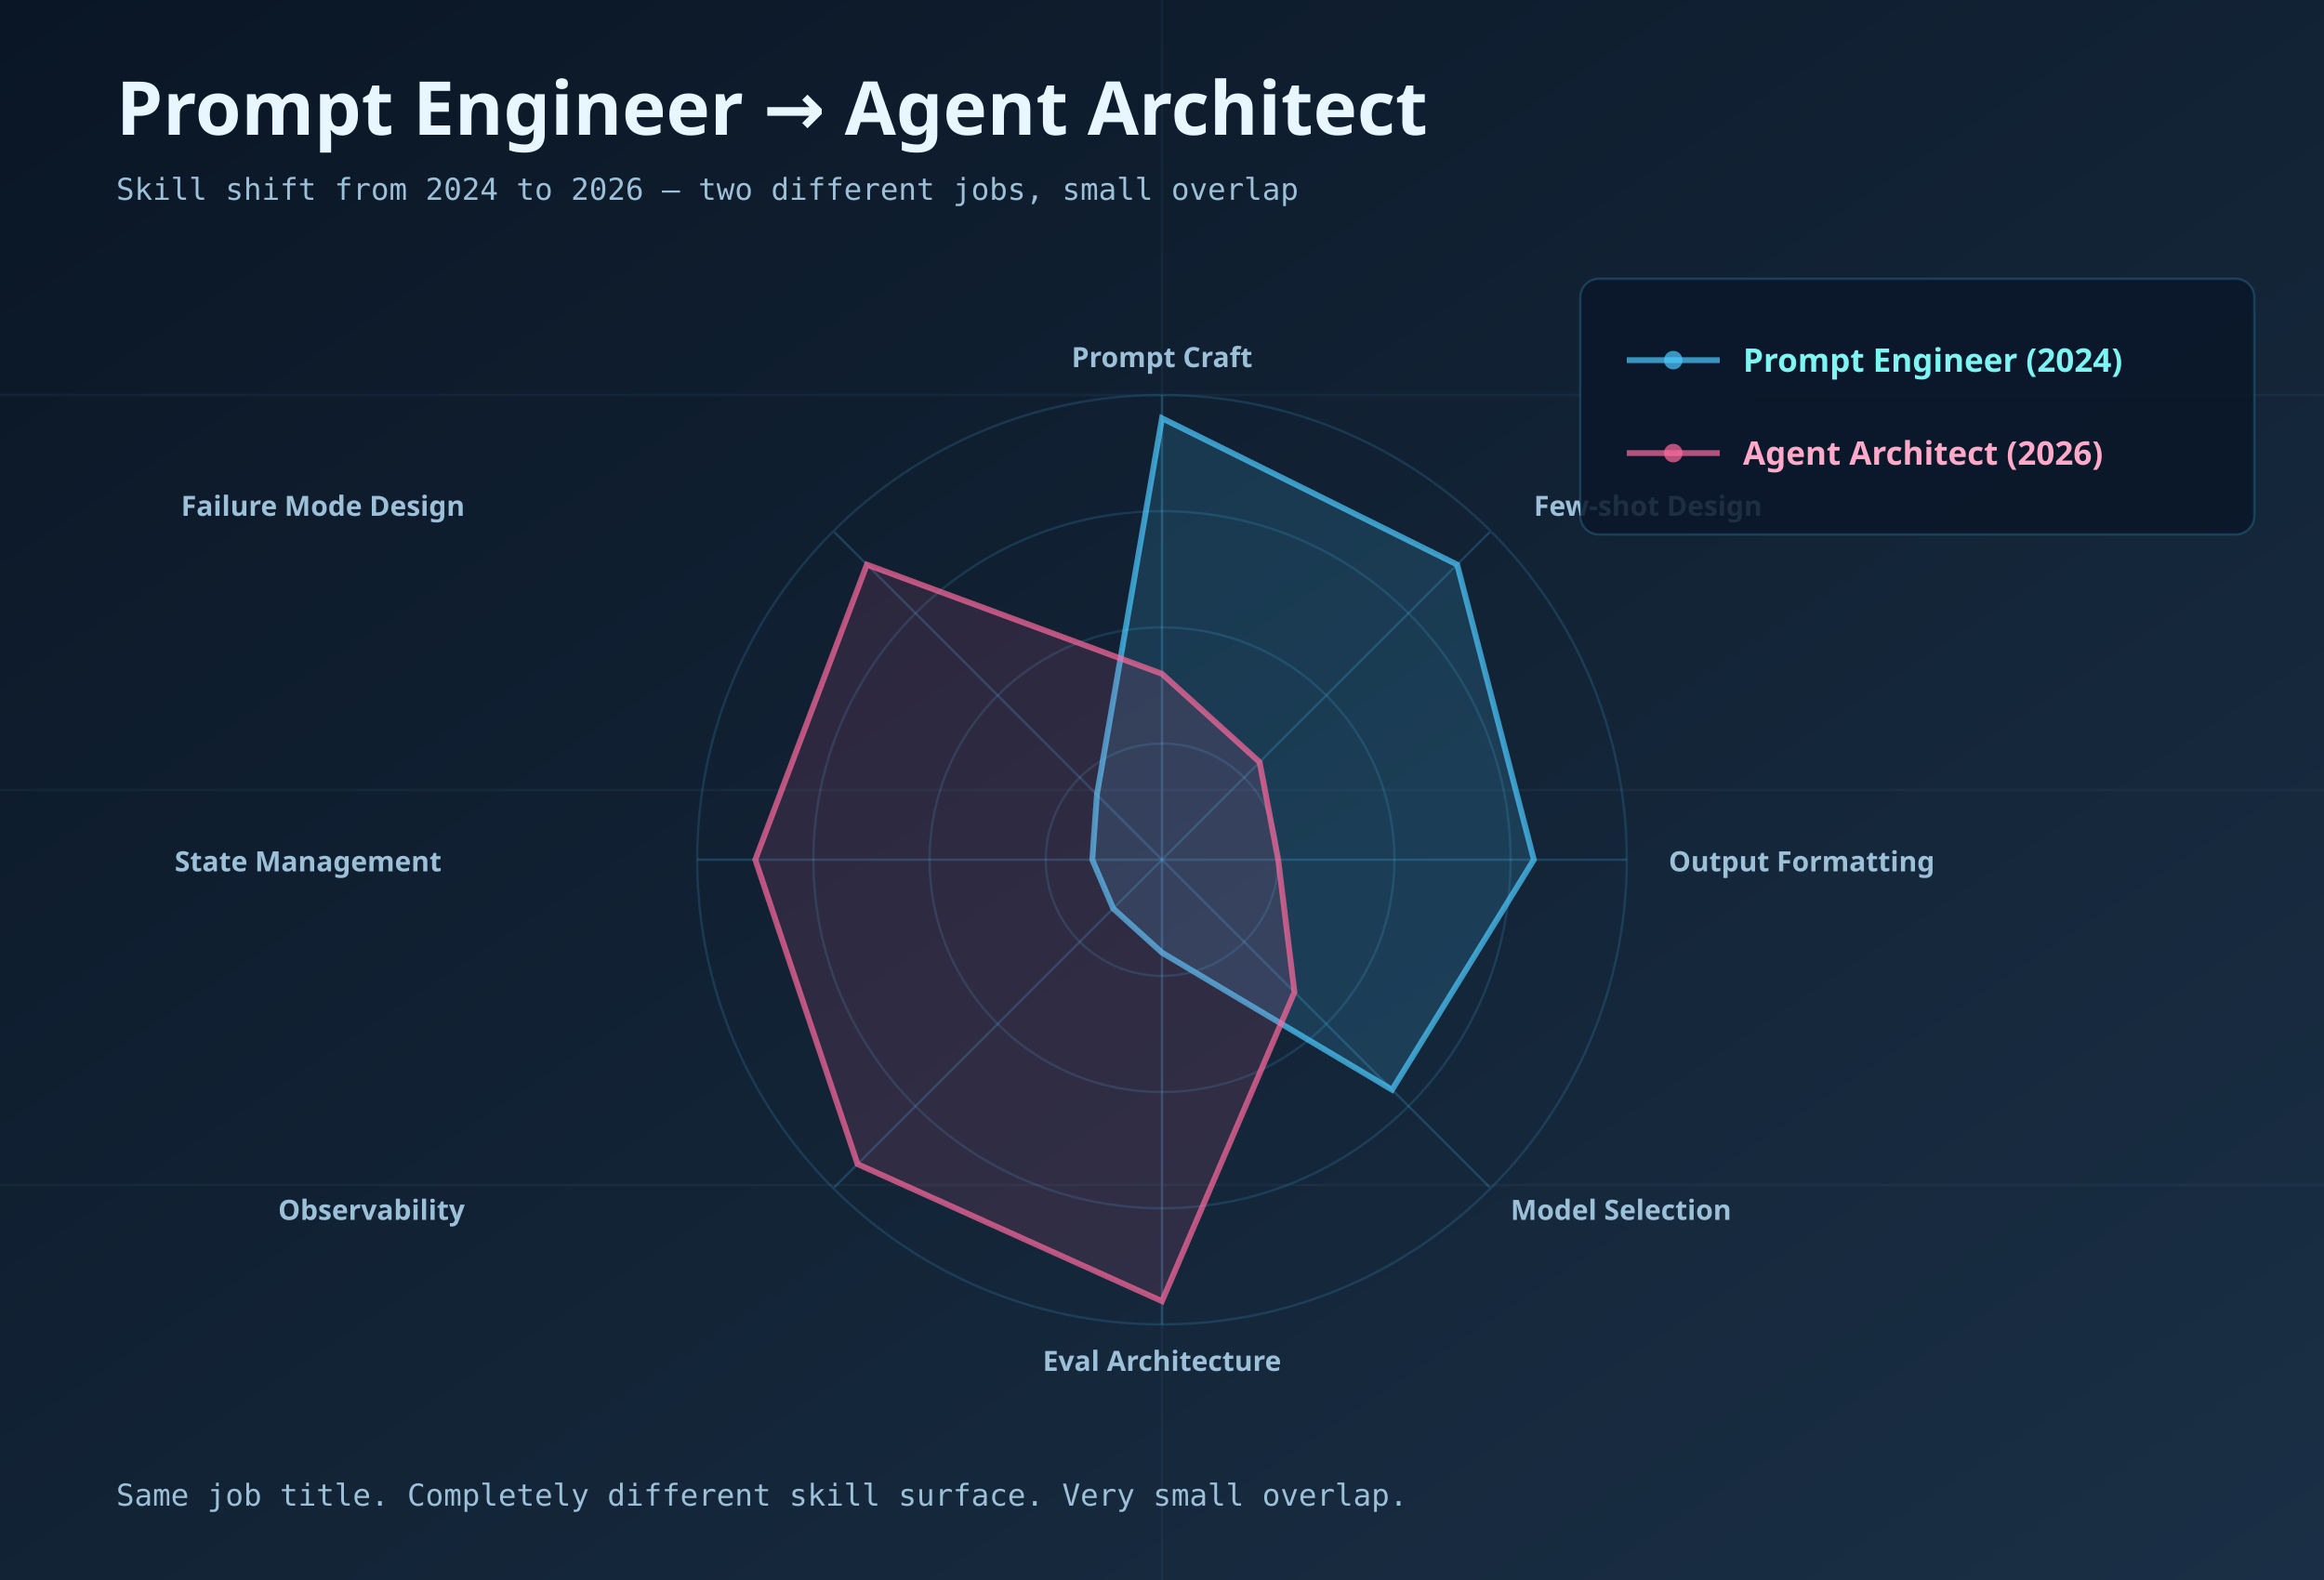
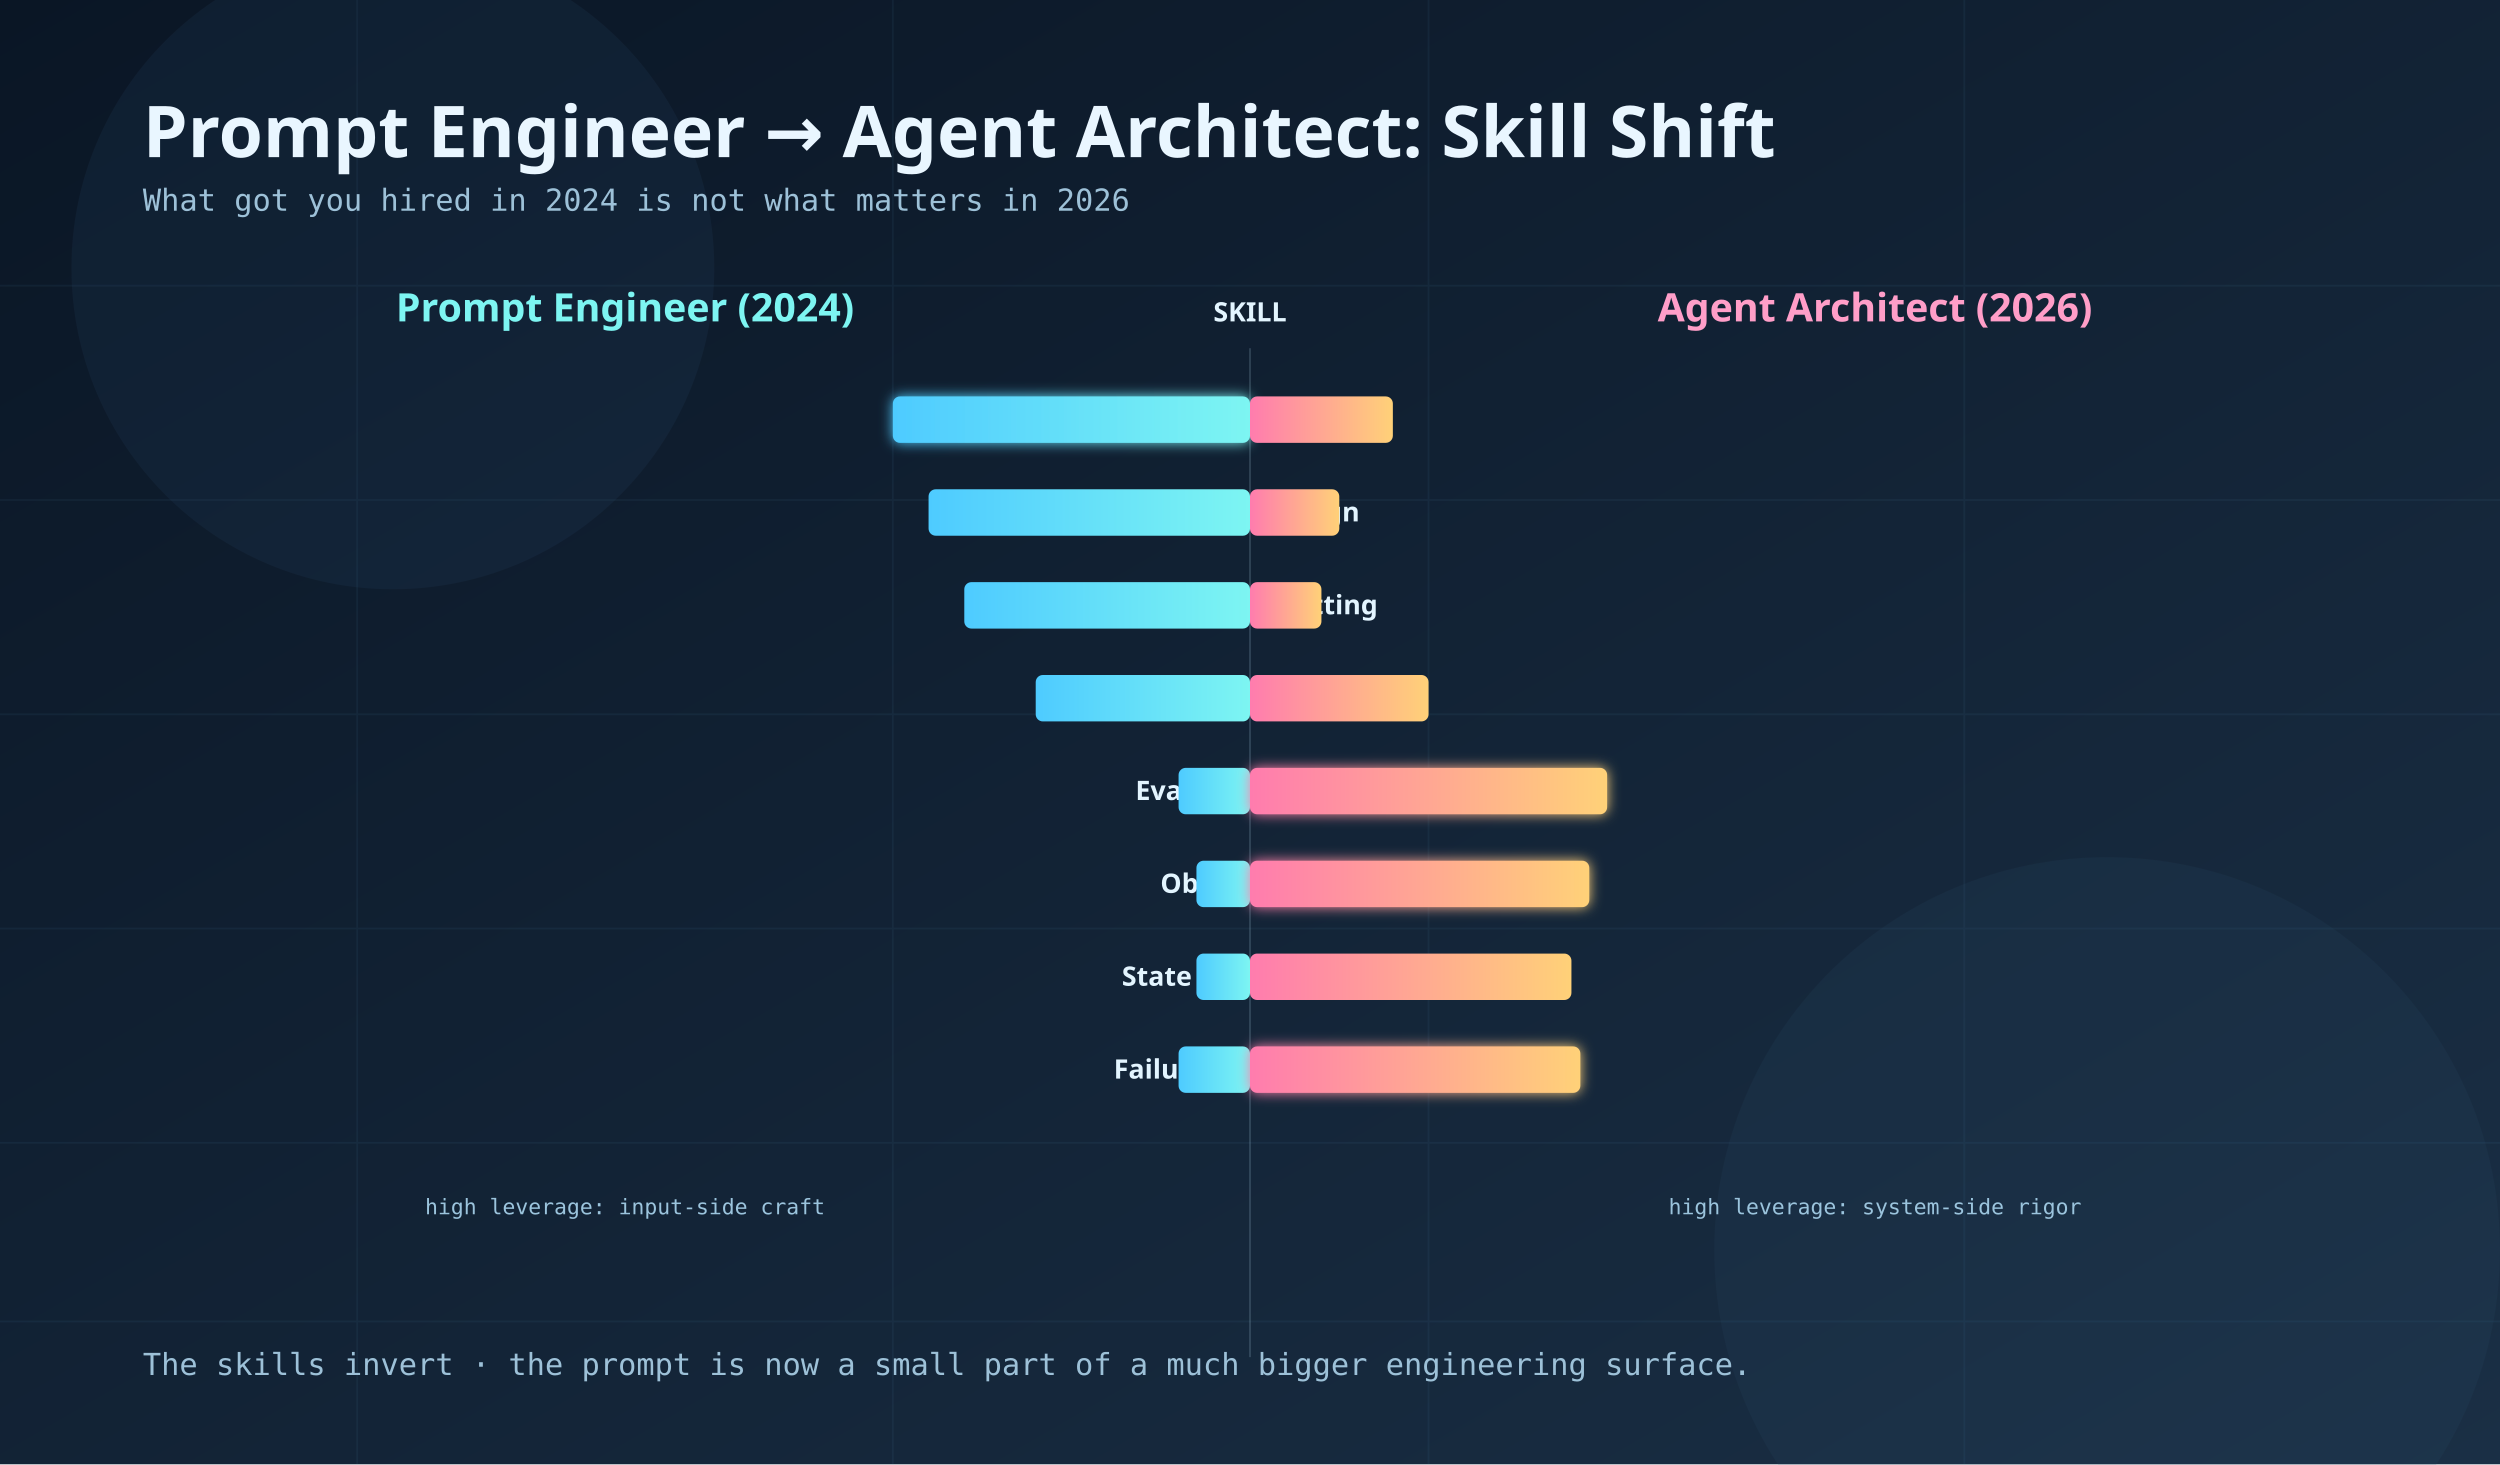
- <svg xmlns="http://www.w3.org/2000/svg" viewBox="0 0 1000 680" role="img" aria-labelledby="peas-title peas-desc">
+ <svg xmlns="http://www.w3.org/2000/svg" viewBox="0 0 1400 820" role="img" aria-labelledby="peas-title peas-desc">
  <defs>
-     <linearGradient id="peas-bg" x1="0" x2="1" y1="0" y2="1">
+     <linearGradient id="bg" x1="0" x2="1" y1="0" y2="1">
      <stop offset="0%" stop-color="#0a1625" />
      <stop offset="100%" stop-color="#1a2f45" />
    </linearGradient>
+     <linearGradient id="cyanBar" x1="0" x2="1" y1="0" y2="0">
+       <stop offset="0%" stop-color="#4ecbff" />
+       <stop offset="100%" stop-color="#7df5f2" />
+     </linearGradient>
+     <linearGradient id="pinkBar" x1="0" x2="1" y1="0" y2="0">
+       <stop offset="0%" stop-color="#ff7cae" />
+       <stop offset="100%" stop-color="#ffd178" />
+     </linearGradient>
+     <filter id="glow" x="-40%" y="-40%" width="180%" height="180%">
+       <feGaussianBlur stdDeviation="3.5" result="blur" />
+       <feMerge>
+         <feMergeNode in="blur" />
+         <feMergeNode in="SourceGraphic" />
+       </feMerge>
+     </filter>
    <style>
-       .peas-title { font: 700 32px 'Space Grotesk', sans-serif; fill: #e8f6ff; }
-       .peas-sub   { font: 500 13px 'Space Mono', monospace; fill: #9bc0d8; }
-       .peas-axis  { font: 600 12px 'Space Grotesk', sans-serif; fill: #9bc0d8; }
-       .peas-small { font: 500 11px 'Space Mono', monospace; fill: #7ab0cc; }
-       .peas-leg   { font: 600 14px 'Space Grotesk', sans-serif; }
+       .title { font: 700 40px 'Space Grotesk', sans-serif; fill: #e9f6ff; }
+       .sub { font: 500 17px 'Space Mono', monospace; fill: #9dc1d8; }
+       .colCyan { font: 700 22px 'Space Grotesk', sans-serif; fill: #7df5f2; }
+       .colPink { font: 700 22px 'Space Grotesk', sans-serif; fill: #ff9ec8; }
+       .skill { font: 700 15px 'Space Grotesk', sans-serif; fill: #e3f5ff; }
+       .hint { font: 500 12px 'Space Mono', monospace; fill: #9bc4dd; }
    </style>
  </defs>
-   <rect width="1000" height="680" fill="url(#peas-bg)" />
+   <rect width="1400" height="820" fill="url(#bg)" />
  <g opacity="0.07" stroke="#5fa2d0" stroke-width="1">
-     <line x1="0" y1="170" x2="1000" y2="170" />
-     <line x1="0" y1="340" x2="1000" y2="340" />
-     <line x1="0" y1="510" x2="1000" y2="510" />
-     <line x1="500" y1="0" x2="500" y2="680" />
+     <path d="M0 160 H1400" />
+     <path d="M0 280 H1400" />
+     <path d="M0 400 H1400" />
+     <path d="M0 520 H1400" />
+     <path d="M0 640 H1400" />
+     <path d="M0 740 H1400" />
+     <path d="M200 0 V820" />
+     <path d="M500 0 V820" />
+     <path d="M800 0 V820" />
+     <path d="M1100 0 V820" />
  </g>
-   <text class="peas-title" x="50" y="58">Prompt Engineer → Agent Architect</text>
-   <text class="peas-sub" x="50" y="86">Skill shift from 2024 to 2026 — two different jobs, small overlap</text>
-   <g fill="none" stroke="rgba(78,203,255,0.15)" stroke-width="1">
-     <circle cx="500" cy="370" r="50" />
-     <circle cx="500" cy="370" r="100" />
-     <circle cx="500" cy="370" r="150" />
-     <circle cx="500" cy="370" r="200" />
+   <g opacity="0.14">
+     <circle cx="220" cy="150" r="180" fill="#2f4f74" />
+     <circle cx="1180" cy="700" r="220" fill="#2c4f6b" />
  </g>
-   <g stroke="rgba(78,203,255,0.2)" stroke-width="1">
-     <line x1="500" y1="170" x2="500" y2="570" />
-     <line x1="300" y1="370" x2="700" y2="370" />
-     <line x1="359" y1="229" x2="641" y2="511" />
-     <line x1="641" y1="229" x2="359" y2="511" />
+   <text class="title" x="80" y="88">Prompt Engineer → Agent Architect: Skill Shift</text>
+   <text class="sub" x="80" y="118">What got you hired in 2024 is not what matters in 2026</text>
+   <text class="colCyan" x="350" y="180" text-anchor="middle">Prompt Engineer (2024)</text>
+   <text class="colPink" x="1050" y="180" text-anchor="middle">Agent Architect (2026)</text>
+   <text x="700" y="180" text-anchor="middle" class="skill">SKILL</text>
+   <g fill="none" stroke="rgba(157, 193, 216, 0.22)" stroke-width="1">
+     <path d="M700 195 V760" />
  </g>
-   <text class="peas-axis" x="500" y="158" text-anchor="middle">Prompt Craft</text>
-   <text class="peas-axis" x="660" y="222" text-anchor="start">Few-shot Design</text>
-   <text class="peas-axis" x="718" y="375" text-anchor="start">Output Formatting</text>
-   <text class="peas-axis" x="650" y="525" text-anchor="start">Model Selection</text>
-   <text class="peas-axis" x="500" y="590" text-anchor="middle">Eval Architecture</text>
-   <text class="peas-axis" x="200" y="525" text-anchor="end">Observability</text>
-   <text class="peas-axis" x="190" y="375" text-anchor="end">State Management</text>
-   <text class="peas-axis" x="200" y="222" text-anchor="end">Failure Mode Design</text>
-   <polygon points="500,180 627,243 660,370 599,469 500,410 479,391 470,370 472,342" fill="rgba(78,203,255,0.15)" stroke="rgba(78,203,255,0.7)" stroke-width="2.5" />
-   <polygon points="500,290 542,328 550,370 557,427 500,560 369,501 325,370 373,243" fill="rgba(255,106,158,0.12)" stroke="rgba(255,106,158,0.7)" stroke-width="2.5" />
-   <rect x="680" y="120" width="290" height="110" rx="8" fill="rgba(10,22,40,0.85)" stroke="rgba(78,203,255,0.2)" stroke-width="1" />
-   <line x1="700" y1="155" x2="740" y2="155" stroke="rgba(78,203,255,0.7)" stroke-width="2.5" />
-   <circle cx="720" cy="155" r="4" fill="rgba(78,203,255,0.7)" />
-   <text class="peas-leg" x="750" y="160" fill="#7df5f2">Prompt Engineer (2024)</text>
-   <line x1="700" y1="195" x2="740" y2="195" stroke="rgba(255,106,158,0.7)" stroke-width="2.5" />
-   <circle cx="720" cy="195" r="4" fill="rgba(255,106,158,0.7)" />
-   <text class="peas-leg" x="750" y="200" fill="#ffaac8">Agent Architect (2026)</text>
-   <text class="peas-sub" x="50" y="648">Same job title. Completely different skill surface. Very small overlap.</text>
+   <g>
+     <text class="skill" x="700" y="240" text-anchor="middle">Prompt Craft</text>
+     <rect x="500" y="222" width="200" height="26" rx="4" fill="url(#cyanBar)" filter="url(#glow)" />
+     <rect x="700" y="222" width="80" height="26" rx="4" fill="url(#pinkBar)" />
+   </g>
+   <g>
+     <text class="skill" x="700" y="292" text-anchor="middle">Few-shot Design</text>
+     <rect x="520" y="274" width="180" height="26" rx="4" fill="url(#cyanBar)" />
+     <rect x="700" y="274" width="50" height="26" rx="4" fill="url(#pinkBar)" />
+   </g>
+   <g>
+     <text class="skill" x="700" y="344" text-anchor="middle">Output Formatting</text>
+     <rect x="540" y="326" width="160" height="26" rx="4" fill="url(#cyanBar)" />
+     <rect x="700" y="326" width="40" height="26" rx="4" fill="url(#pinkBar)" />
+   </g>
+   <g>
+     <text class="skill" x="700" y="396" text-anchor="middle">Model Selection</text>
+     <rect x="580" y="378" width="120" height="26" rx="4" fill="url(#cyanBar)" />
+     <rect x="700" y="378" width="100" height="26" rx="4" fill="url(#pinkBar)" />
+   </g>
+   <g>
+     <text class="skill" x="700" y="448" text-anchor="middle">Eval Architecture</text>
+     <rect x="660" y="430" width="40" height="26" rx="4" fill="url(#cyanBar)" />
+     <rect x="700" y="430" width="200" height="26" rx="4" fill="url(#pinkBar)" filter="url(#glow)" />
+   </g>
+   <g>
+     <text class="skill" x="700" y="500" text-anchor="middle">Observability</text>
+     <rect x="670" y="482" width="30" height="26" rx="4" fill="url(#cyanBar)" />
+     <rect x="700" y="482" width="190" height="26" rx="4" fill="url(#pinkBar)" filter="url(#glow)" />
+   </g>
+   <g>
+     <text class="skill" x="700" y="552" text-anchor="middle">State Management</text>
+     <rect x="670" y="534" width="30" height="26" rx="4" fill="url(#cyanBar)" />
+     <rect x="700" y="534" width="180" height="26" rx="4" fill="url(#pinkBar)" />
+   </g>
+   <g>
+     <text class="skill" x="700" y="604" text-anchor="middle">Failure Mode Design</text>
+     <rect x="660" y="586" width="40" height="26" rx="4" fill="url(#cyanBar)" />
+     <rect x="700" y="586" width="185" height="26" rx="4" fill="url(#pinkBar)" filter="url(#glow)" />
+   </g>
+   <text class="hint" x="350" y="680" text-anchor="middle">high leverage: input-side craft</text>
+   <text class="hint" x="1050" y="680" text-anchor="middle">high leverage: system-side rigor</text>
+   <text class="sub" x="80" y="770">The skills invert · the prompt is now a small part of a much bigger engineering surface.</text>
</svg>
